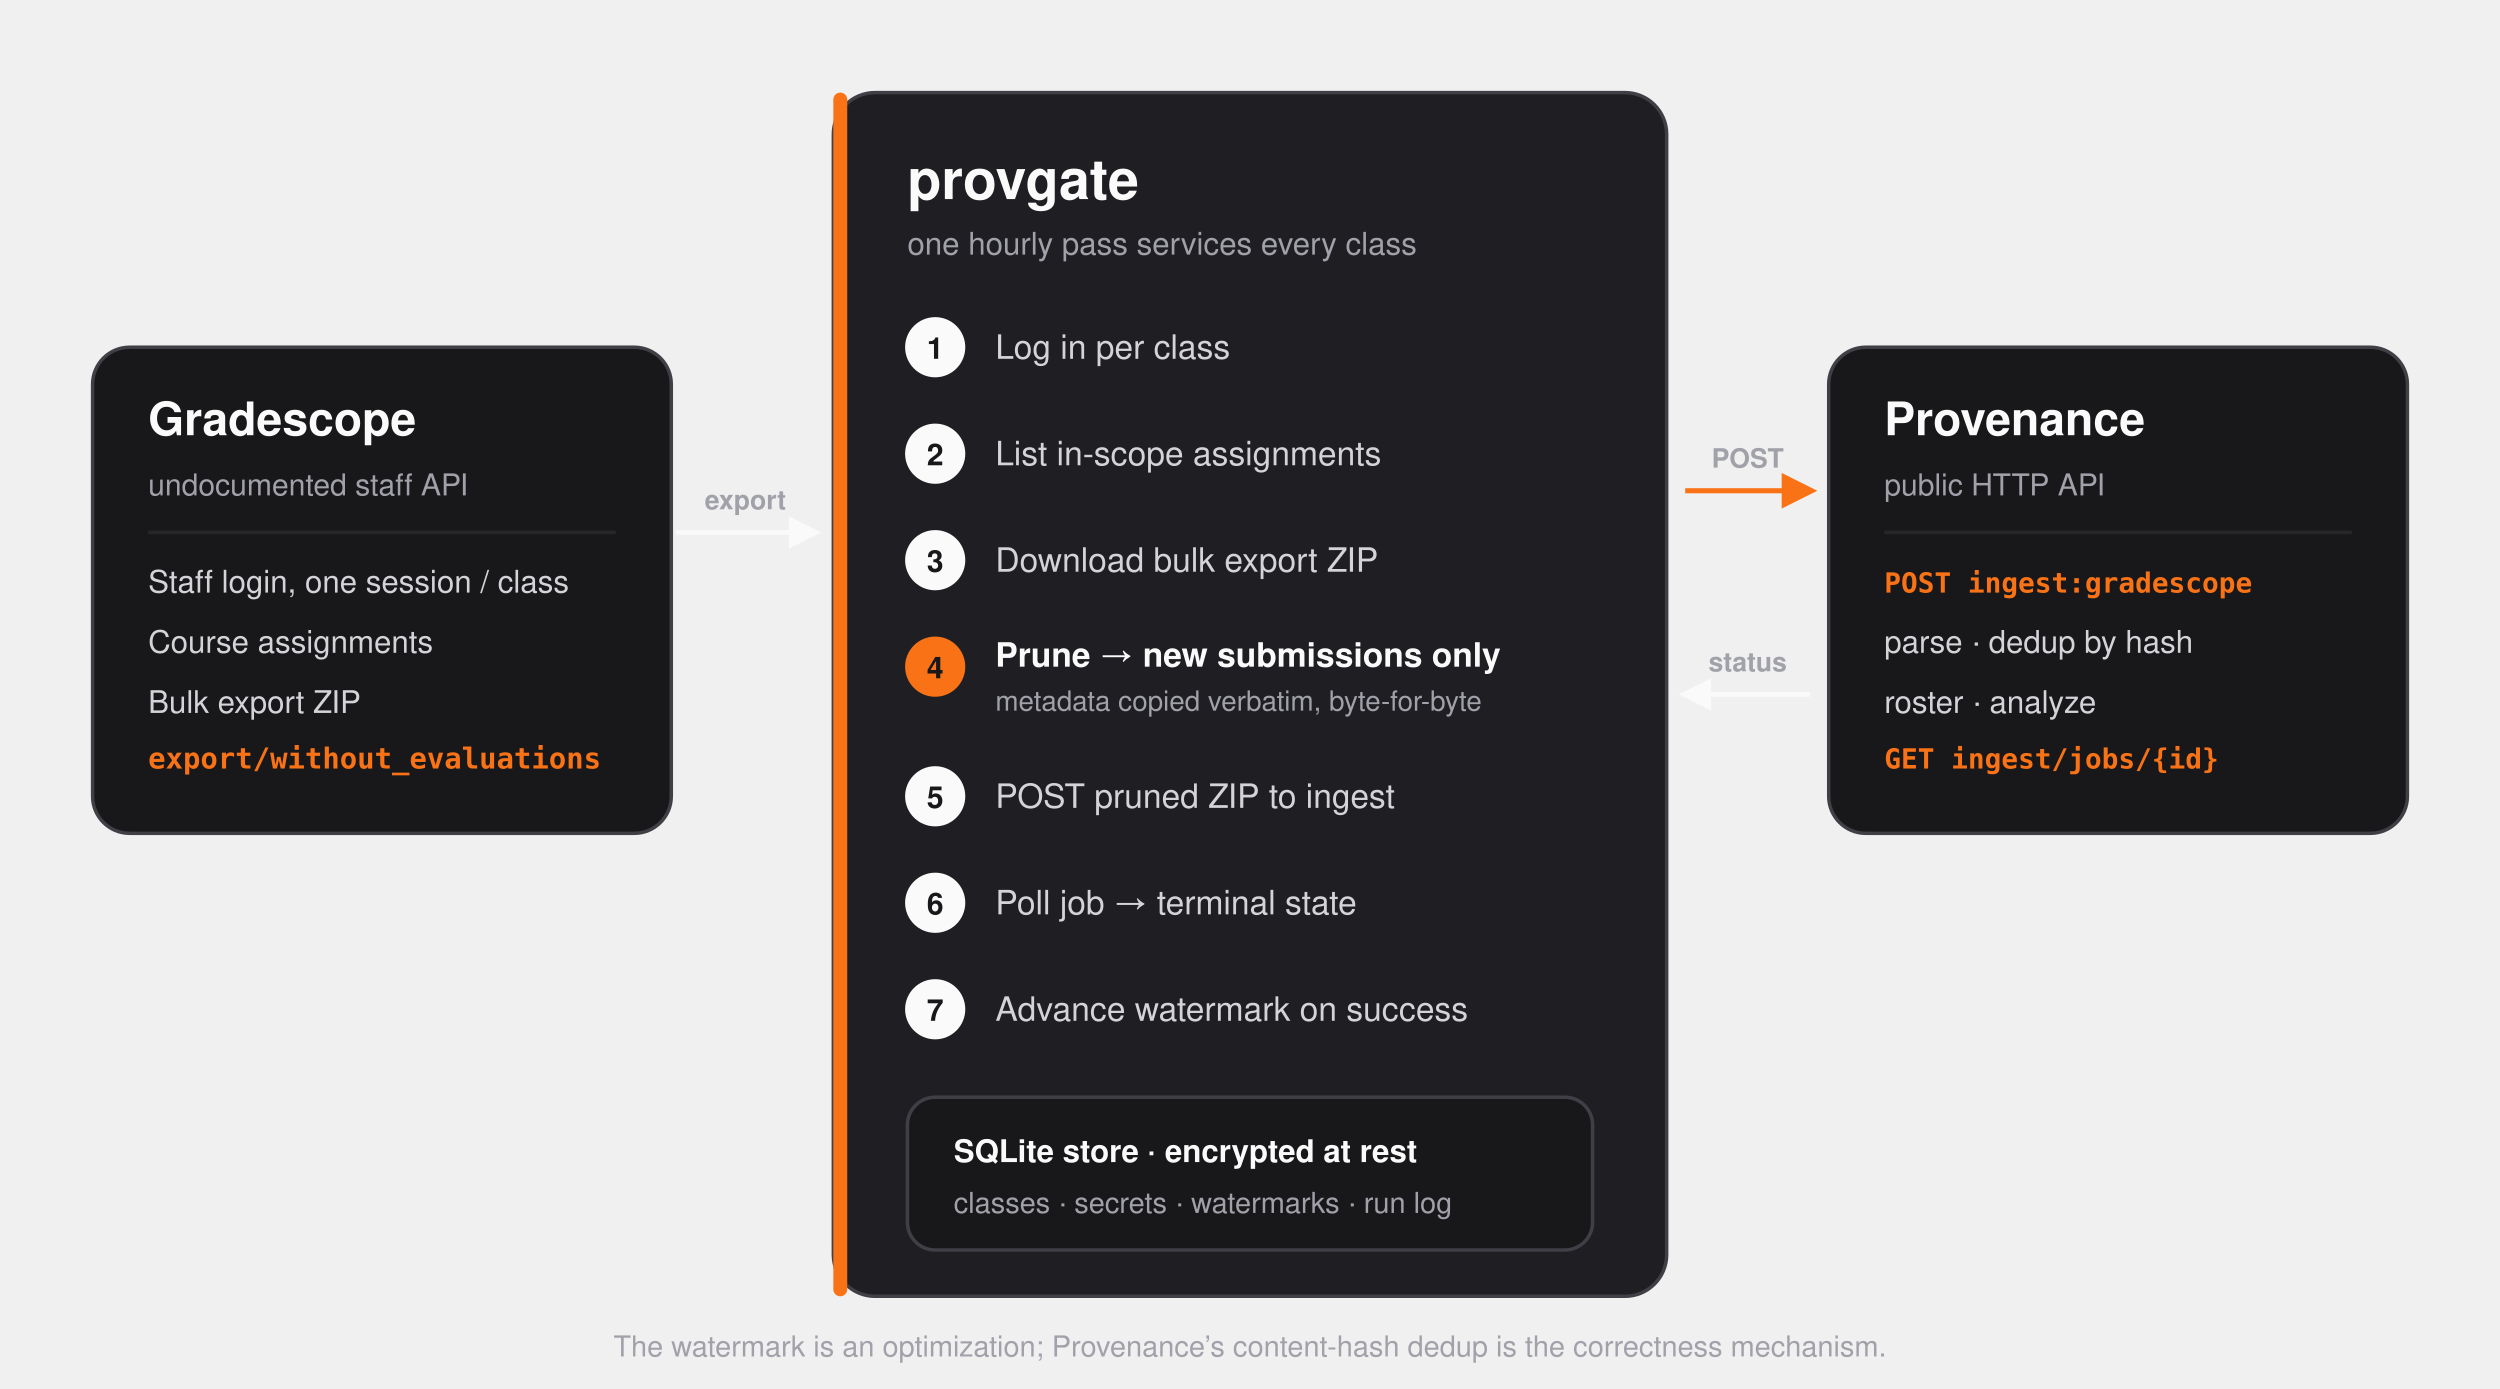
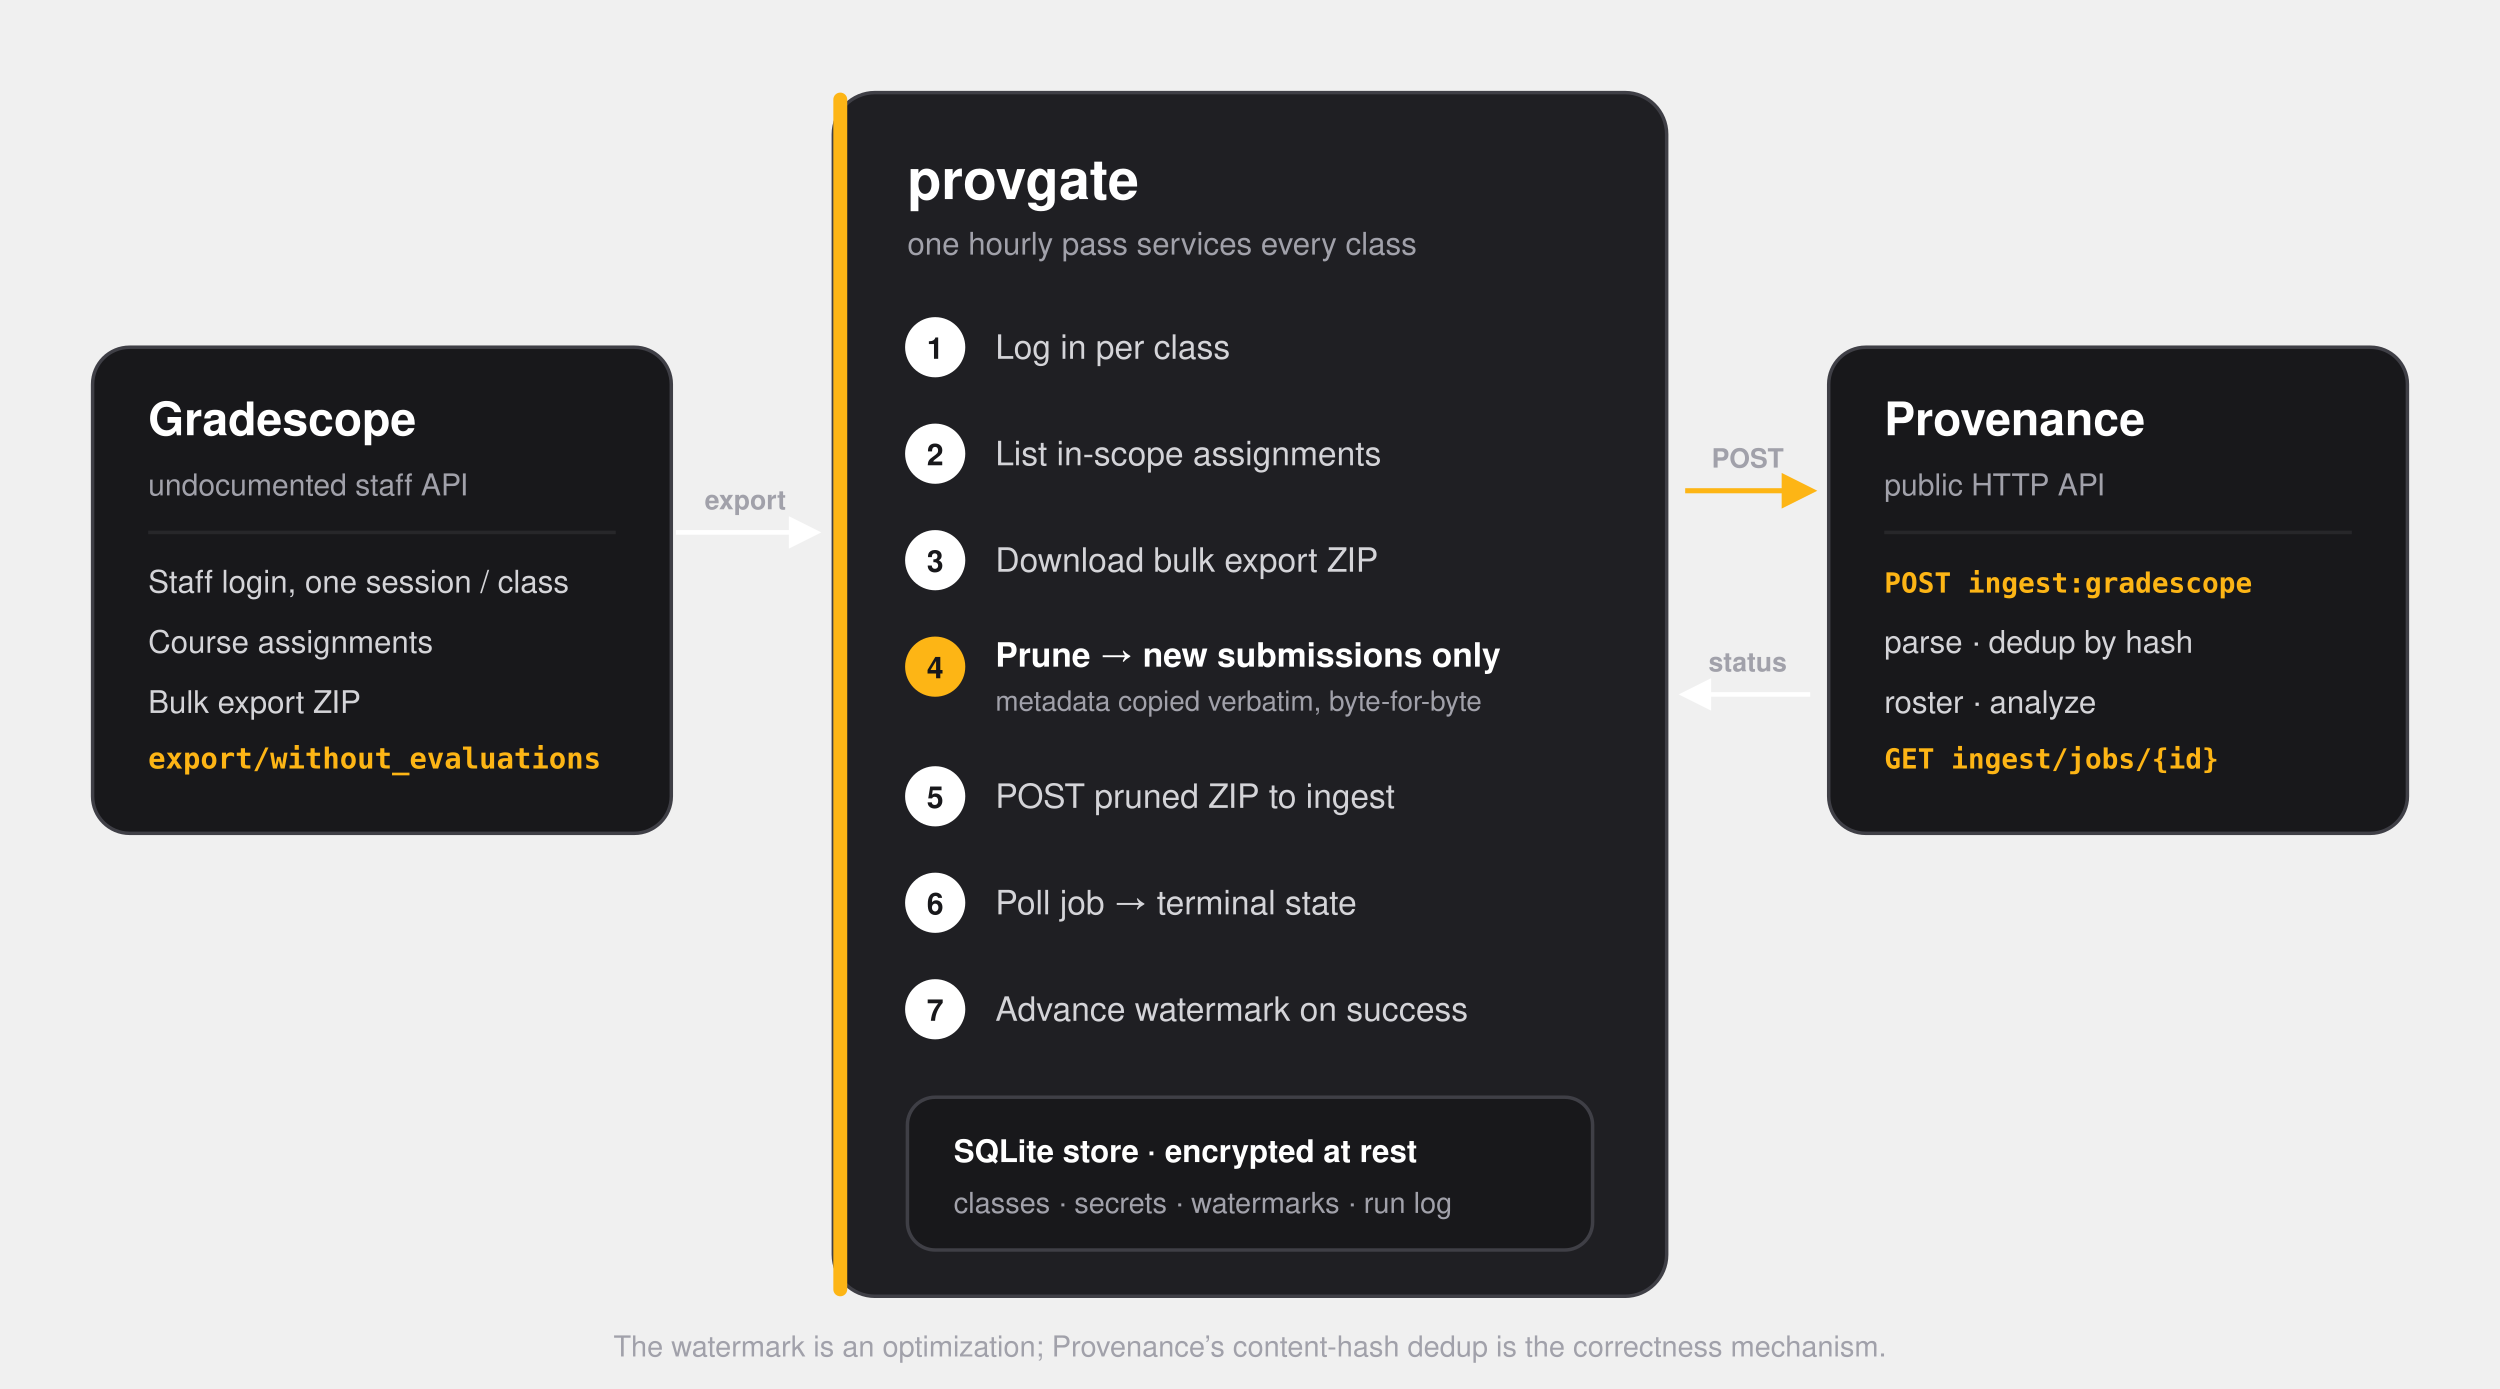
<svg xmlns="http://www.w3.org/2000/svg" viewBox="0 0 1080 600" role="img" aria-label="provgate architecture: it pulls Gradescope exports, prunes them to new submissions, and forwards them to the Provenance ingest API">
  <defs>
    <marker id="ahd" viewBox="0 0 10 10" refX="8" refY="5" markerWidth="7" markerHeight="7" orient="auto-start-reverse">
-       <path d="M0 0 L10 5 L0 10 z" fill="#fafafa" />
+       <path d="M0 0 L10 5 L0 10 z" fill="#FFFFFF" />
    </marker>
    <marker id="ahod" viewBox="0 0 10 10" refX="8" refY="5" markerWidth="7" markerHeight="7" orient="auto-start-reverse">
-       <path d="M0 0 L10 5 L0 10 z" fill="#F97316" />
+       <path d="M0 0 L10 5 L0 10 z" fill="#FDB515" />
    </marker>
    <style>
      .t  { font-family: ui-sans-serif, system-ui, -apple-system, 'Segoe UI', Helvetica, Arial, sans-serif; }
-       .hd { font-weight: 700; fill: #fafafa; }
+       .hd { font-weight: 700; fill: #FFFFFF; }
      .bd { font-weight: 500; fill: #d4d4d8; }
      .mut{ font-weight: 500; fill: #a1a1aa; }
-       .mono { font-family: ui-monospace, SFMono-Regular, Menlo, Consolas, monospace; fill: #F97316; font-weight: 600; }
+       .mono { font-family: ui-monospace, SFMono-Regular, Menlo, Consolas, monospace; fill: #FDB515; font-weight: 600; }
      .lbl { font-weight: 600; fill: #a1a1aa; }
    </style>
  </defs>
  <rect x="40" y="150" width="250" height="210" rx="16" fill="#18181b" stroke="#3f3f46" stroke-width="1.5" />
  <text x="64" y="188" class="t hd" font-size="20">Gradescope</text>
  <text x="64" y="214" class="t mut" font-size="13">undocumented staff API</text>
  <line x1="64" y1="230" x2="266" y2="230" stroke="#27272a" stroke-width="1.5" />
  <text x="64" y="256" class="t bd" font-size="13.5">Staff login, one session / class</text>
  <text x="64" y="282" class="t bd" font-size="13.5">Course assignments</text>
  <text x="64" y="308" class="t bd" font-size="13.5">Bulk export ZIP</text>
  <text x="64" y="332" class="t mono" font-size="12.5">export/without_evaluations</text>
  <rect x="360" y="40" width="360" height="520" rx="18" fill="#1f1f23" stroke="#3f3f46" stroke-width="1.5" />
-   <rect x="360" y="40" width="6" height="520" rx="3" fill="#F97316" />
+   <rect x="360" y="40" width="6" height="520" rx="3" fill="#FDB515" />
  <text x="392" y="86" class="t hd" font-size="24">provgate</text>
  <text x="392" y="110" class="t mut" font-size="13.5">one hourly pass services every class</text>
  <g class="t">
-     <circle cx="404" cy="150" r="13" fill="#fafafa" />
+     <circle cx="404" cy="150" r="13" fill="#FFFFFF" />
    <text x="404" y="155" text-anchor="middle" font-size="13" font-weight="700" fill="#18181b">1</text>
    <text x="430" y="155" class="bd" font-size="14.5">Log in per class</text>
-     <circle cx="404" cy="196" r="13" fill="#fafafa" />
+     <circle cx="404" cy="196" r="13" fill="#FFFFFF" />
    <text x="404" y="201" text-anchor="middle" font-size="13" font-weight="700" fill="#18181b">2</text>
    <text x="430" y="201" class="bd" font-size="14.5">List in-scope assignments</text>
-     <circle cx="404" cy="242" r="13" fill="#fafafa" />
+     <circle cx="404" cy="242" r="13" fill="#FFFFFF" />
    <text x="404" y="247" text-anchor="middle" font-size="13" font-weight="700" fill="#18181b">3</text>
    <text x="430" y="247" class="bd" font-size="14.5">Download bulk export ZIP</text>
-     <circle cx="404" cy="288" r="13" fill="#F97316" />
+     <circle cx="404" cy="288" r="13" fill="#FDB515" />
    <text x="404" y="293" text-anchor="middle" font-size="13" font-weight="700" fill="#18181b">4</text>
    <text x="430" y="288" class="hd" font-size="14.5">Prune → new submissions only</text>
    <text x="430" y="307" class="mut" font-size="12">metadata copied verbatim, byte-for-byte</text>
-     <circle cx="404" cy="344" r="13" fill="#fafafa" />
+     <circle cx="404" cy="344" r="13" fill="#FFFFFF" />
    <text x="404" y="349" text-anchor="middle" font-size="13" font-weight="700" fill="#18181b">5</text>
    <text x="430" y="349" class="bd" font-size="14.5">POST pruned ZIP to ingest</text>
-     <circle cx="404" cy="390" r="13" fill="#fafafa" />
+     <circle cx="404" cy="390" r="13" fill="#FFFFFF" />
    <text x="404" y="395" text-anchor="middle" font-size="13" font-weight="700" fill="#18181b">6</text>
    <text x="430" y="395" class="bd" font-size="14.5">Poll job → terminal state</text>
-     <circle cx="404" cy="436" r="13" fill="#fafafa" />
+     <circle cx="404" cy="436" r="13" fill="#FFFFFF" />
    <text x="404" y="441" text-anchor="middle" font-size="13" font-weight="700" fill="#18181b">7</text>
    <text x="430" y="441" class="bd" font-size="14.5">Advance watermark on success</text>
  </g>
  <rect x="392" y="474" width="296" height="66" rx="12" fill="#18181b" stroke="#3f3f46" stroke-width="1.5" />
  <text x="412" y="502" class="t hd" font-size="13.5">SQLite store · encrypted at rest</text>
  <text x="412" y="524" class="t mut" font-size="12.5">classes · secrets · watermarks · run log</text>
  <rect x="790" y="150" width="250" height="210" rx="16" fill="#18181b" stroke="#3f3f46" stroke-width="1.5" />
  <text x="814" y="188" class="t hd" font-size="20">Provenance</text>
  <text x="814" y="214" class="t mut" font-size="13">public HTTP API</text>
  <line x1="814" y1="230" x2="1016" y2="230" stroke="#27272a" stroke-width="1.5" />
  <text x="814" y="256" class="t mono" font-size="12">POST ingest:gradescope</text>
  <text x="814" y="282" class="t bd" font-size="13.5">parse · dedup by hash</text>
  <text x="814" y="308" class="t bd" font-size="13.5">roster · analyze</text>
  <text x="814" y="332" class="t mono" font-size="12">GET ingest/jobs/{id}</text>
-   <line x1="292" y1="230" x2="352" y2="230" stroke="#fafafa" stroke-width="2" marker-end="url(#ahd)" />
+   <line x1="292" y1="230" x2="352" y2="230" stroke="#FFFFFF" stroke-width="2" marker-end="url(#ahd)" />
  <text x="322" y="220" text-anchor="middle" class="t lbl" font-size="11.5">export</text>
-   <line x1="728" y1="212" x2="782" y2="212" stroke="#F97316" stroke-width="2.2" marker-end="url(#ahod)" />
-   <text x="755" y="202" text-anchor="middle" class="t lbl" font-size="11.5" fill="#F97316">POST</text>
-   <line x1="782" y1="300" x2="728" y2="300" stroke="#fafafa" stroke-width="2" marker-end="url(#ahd)" />
+   <line x1="728" y1="212" x2="782" y2="212" stroke="#FDB515" stroke-width="2.2" marker-end="url(#ahod)" />
+   <text x="755" y="202" text-anchor="middle" class="t lbl" font-size="11.5" fill="#FDB515">POST</text>
+   <line x1="782" y1="300" x2="728" y2="300" stroke="#FFFFFF" stroke-width="2" marker-end="url(#ahd)" />
  <text x="755" y="290" text-anchor="middle" class="t lbl" font-size="11.5">status</text>
  <text x="540" y="586" text-anchor="middle" class="t mut" font-size="12.5">The watermark is an optimization; Provenance’s content-hash dedup is the correctness mechanism.</text>
</svg>
